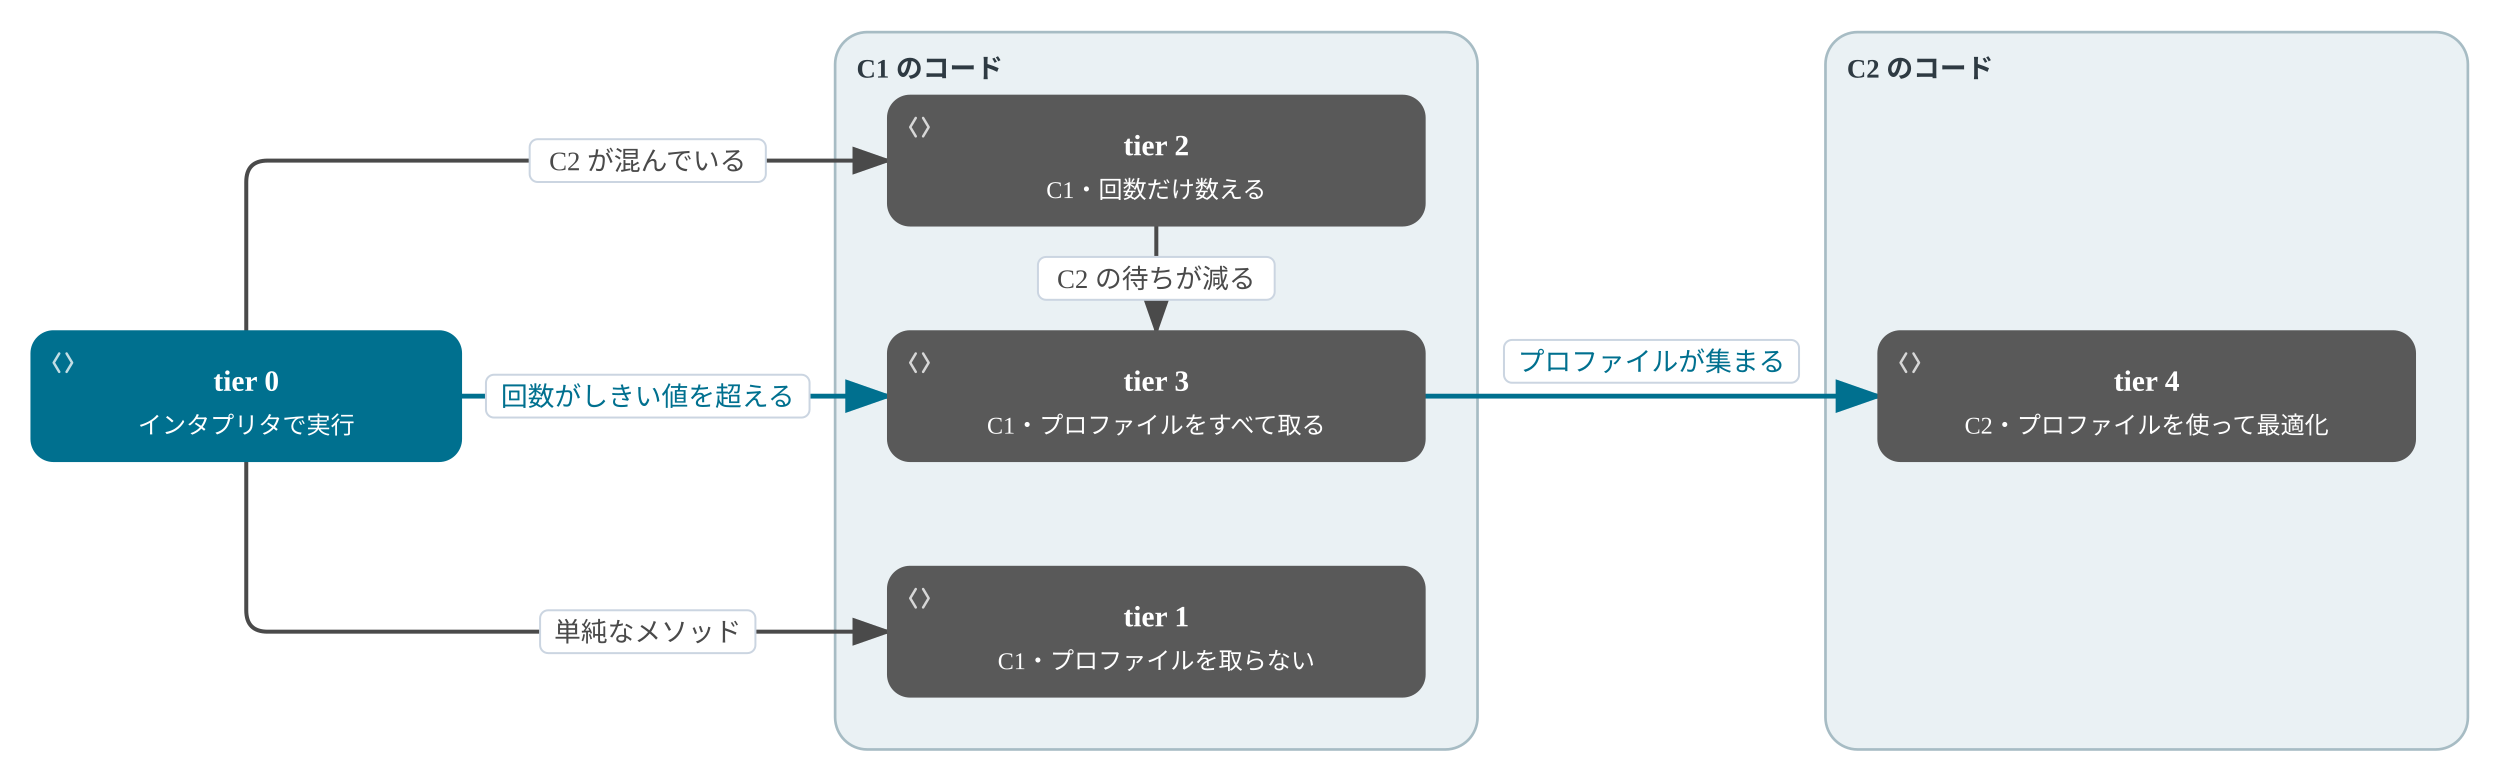
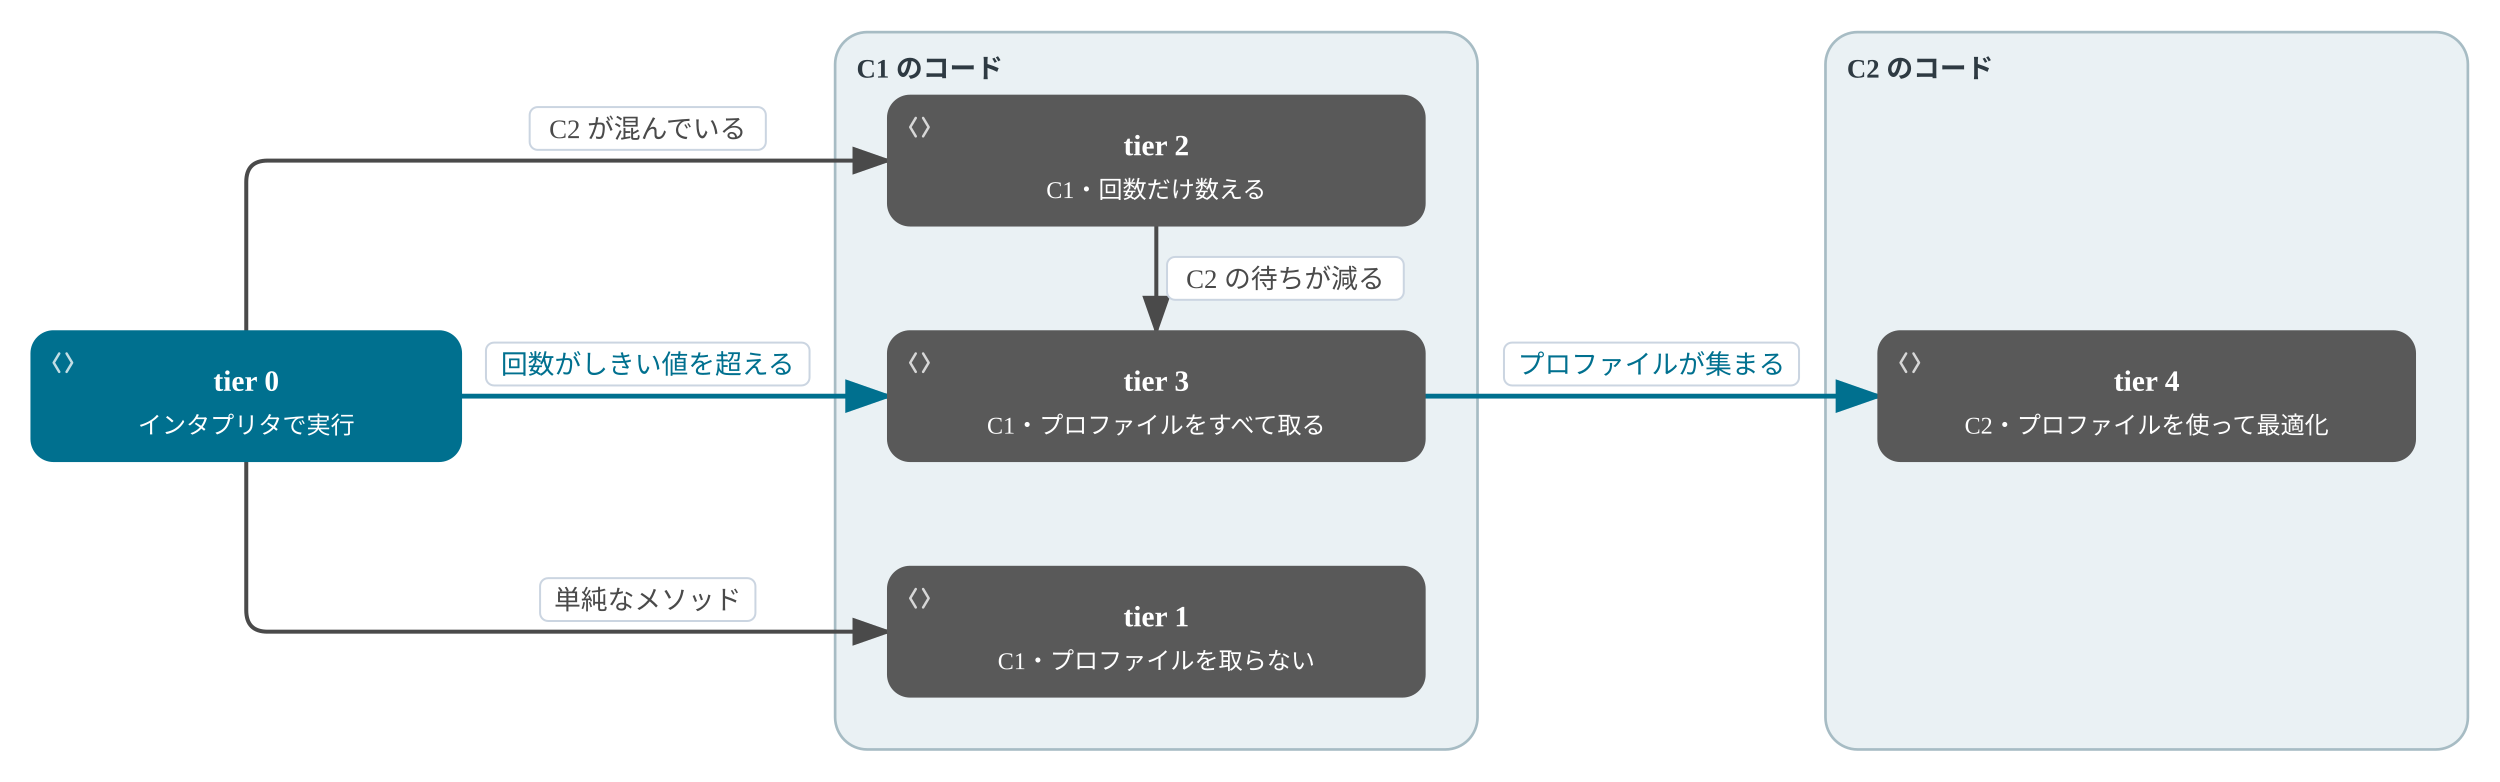
<svg xmlns="http://www.w3.org/2000/svg" viewBox="28 24 934 292" role="img">
  <defs>
    <marker id="arrowhead" markerWidth="10" markerHeight="7" refX="9" refY="3.5" orient="auto">
      <polygon points="0 0, 10 3.5, 0 7" fill="rgb(74, 74, 74)" />
    </marker>
    <marker id="arrowhead-emphasis" markerWidth="10" markerHeight="7" refX="9" refY="3.5" orient="auto">
      <polygon points="0 0, 10 3.5, 0 7" fill="rgb(0, 112, 143)" />
    </marker>
    <marker id="arrowhead-security" markerWidth="10" markerHeight="7" refX="9" refY="3.5" orient="auto">
      <polygon points="0 0, 10 3.5, 0 7" fill="rgb(225, 29, 72)" />
    </marker>
    <marker id="arrowhead-dashed" markerWidth="10" markerHeight="7" refX="9" refY="3.5" orient="auto">
      <polygon points="0 0, 10 3.5, 0 7" fill="rgb(124, 58, 237)" />
    </marker>
  </defs>
  <rect x="340" y="36" width="240" height="268" rx="12" stroke-width="1" fill="rgb(234, 241, 244)" stroke="rgb(167, 188, 196)" />
  <rect x="710" y="36" width="240" height="268" rx="12" stroke-width="1" fill="rgb(234, 241, 244)" stroke="rgb(167, 188, 196)" />
  <g>
    <path d="M 200 172 L 360 172" stroke-width="1.8px" marker-end="url(#arrowhead-emphasis)" fill="none" stroke="rgb(0, 112, 143)" />
  </g>
  <g>
    <path d="M 560 172 L 730 172" stroke-width="1.8px" marker-end="url(#arrowhead-emphasis)" fill="none" stroke="rgb(0, 112, 143)" />
  </g>
  <g>
    <path d="M 120 148 L 120 92 Q 120 84 128 84 L 360 84" stroke-width="1.5px" marker-end="url(#arrowhead)" fill="none" stroke="rgb(74, 74, 74)" />
  </g>
  <g>
    <path d="M 460 108 L 460 148" stroke-width="1.5px" marker-end="url(#arrowhead)" fill="none" stroke="rgb(74, 74, 74)" />
  </g>
  <g>
    <path d="M 120 196 L 120 252 Q 120 260 128 260 L 360 260" stroke-width="1.5px" marker-end="url(#arrowhead)" fill="none" stroke="rgb(74, 74, 74)" />
  </g>
  <g id="node-t0">
    <rect x="40" y="148" width="160" height="48" rx="8" fill="rgb(255, 255, 255)" />
    <rect x="40" y="148" width="160" height="48" rx="8" stroke-width="1.25px" fill="rgb(0, 112, 143)" stroke="rgb(0, 112, 143)" />
    <g transform="matrix(0.6875, 0, 0, 0.6875, 46, 154)" fill="none" stroke="rgb(255, 255, 255)" stroke-width="1.35px" stroke-linecap="round" stroke-linejoin="round" opacity="0.76">
      <path d="M6 3 3 8l3 5M10 3l3 5-3 5" />
    </g>
    <text x="120" y="170" font-size="11px" font-weight="600" text-anchor="middle" fill="rgb(255, 255, 255)">tier 0</text>
    <text x="120" y="186" font-size="9px" text-anchor="middle" fill="rgb(255, 255, 255)">インタプリタで実行</text>
  </g>
  <g id="node-t2">
    <rect x="360" y="60" width="200" height="48" rx="8" fill="rgb(255, 255, 255)" />
    <rect x="360" y="60" width="200" height="48" rx="8" stroke-width="1.25px" fill="rgb(89, 89, 89)" stroke="rgb(89, 89, 89)" />
    <g transform="matrix(0.6875, 0, 0, 0.6875, 366, 66)" fill="none" stroke="rgb(255, 255, 255)" stroke-width="1.35px" stroke-linecap="round" stroke-linejoin="round" opacity="0.76">
      <path d="M6 3 3 8l3 5M10 3l3 5-3 5" />
    </g>
    <text x="460" y="82" font-size="11px" font-weight="600" text-anchor="middle" fill="rgb(255, 255, 255)">tier 2</text>
    <text x="460" y="98" font-size="9px" text-anchor="middle" fill="rgb(255, 255, 255)">C1・回数だけ数える</text>
  </g>
  <g id="node-t3">
    <rect x="360" y="148" width="200" height="48" rx="8" fill="rgb(255, 255, 255)" />
    <rect x="360" y="148" width="200" height="48" rx="8" stroke-width="1.25px" fill="rgb(89, 89, 89)" stroke="rgb(89, 89, 89)" />
    <g transform="matrix(0.6875, 0, 0, 0.6875, 366, 154)" fill="none" stroke="rgb(255, 255, 255)" stroke-width="1.35px" stroke-linecap="round" stroke-linejoin="round" opacity="0.76">
      <path d="M6 3 3 8l3 5M10 3l3 5-3 5" />
    </g>
    <text x="460" y="170" font-size="11px" font-weight="600" text-anchor="middle" fill="rgb(255, 255, 255)">tier 3</text>
    <text x="460" y="186" font-size="9px" text-anchor="middle" fill="rgb(255, 255, 255)">C1・プロファイルをすべて取る</text>
  </g>
  <g id="node-t1">
    <rect x="360" y="236" width="200" height="48" rx="8" fill="rgb(255, 255, 255)" />
    <rect x="360" y="236" width="200" height="48" rx="8" stroke-width="1.25px" fill="rgb(89, 89, 89)" stroke="rgb(89, 89, 89)" />
    <g transform="matrix(0.6875, 0, 0, 0.6875, 366, 242)" fill="none" stroke="rgb(255, 255, 255)" stroke-width="1.35px" stroke-linecap="round" stroke-linejoin="round" opacity="0.76">
      <path d="M6 3 3 8l3 5M10 3l3 5-3 5" />
    </g>
    <text x="460" y="258" font-size="11px" font-weight="600" text-anchor="middle" fill="rgb(255, 255, 255)">tier 1</text>
    <text x="460" y="274" font-size="9px" text-anchor="middle" fill="rgb(255, 255, 255)">C1・プロファイルを取らない</text>
  </g>
  <g id="node-t4">
    <rect x="730" y="148" width="200" height="48" rx="8" fill="rgb(255, 255, 255)" />
    <rect x="730" y="148" width="200" height="48" rx="8" stroke-width="1.25px" fill="rgb(89, 89, 89)" stroke="rgb(89, 89, 89)" />
    <g transform="matrix(0.6875, 0, 0, 0.6875, 736, 154)" fill="none" stroke="rgb(255, 255, 255)" stroke-width="1.35px" stroke-linecap="round" stroke-linejoin="round" opacity="0.76">
      <path d="M6 3 3 8l3 5M10 3l3 5-3 5" />
    </g>
    <text x="830" y="170" font-size="11px" font-weight="600" text-anchor="middle" fill="rgb(255, 255, 255)">tier 4</text>
    <text x="830" y="186" font-size="9px" text-anchor="middle" fill="rgb(255, 255, 255)">C2・プロファイルを使って最適化</text>
  </g>
  <g>
-     <rect x="209.555" y="164" width="120.891" height="16" rx="3" fill="rgb(255, 255, 255)" stroke="rgb(203, 213, 225)" stroke-width="0.75px" />
-     <text x="270" y="175.6" font-size="10px" text-anchor="middle" fill="rgb(0, 112, 143)">回数がしきい値を超える</text>
+     <rect x="209.555" y="152" width="120.891" height="16" rx="3" fill="rgb(255, 255, 255)" stroke="rgb(203, 213, 225)" stroke-width="0.75px" />
+     <text x="270" y="163.6" font-size="10px" text-anchor="middle" fill="rgb(0, 112, 143)">回数がしきい値を超える</text>
  </g>
  <g>
-     <rect x="589.883" y="151" width="110.234" height="16" rx="3" fill="rgb(255, 255, 255)" stroke="rgb(203, 213, 225)" stroke-width="0.75px" />
-     <text x="645" y="162.6" font-size="10px" text-anchor="middle" fill="rgb(0, 112, 143)">プロファイルが集まる</text>
+     <rect x="589.883" y="152" width="110.234" height="16" rx="3" fill="rgb(255, 255, 255)" stroke="rgb(203, 213, 225)" stroke-width="0.75px" />
+     <text x="645" y="163.6" font-size="10px" text-anchor="middle" fill="rgb(0, 112, 143)">プロファイルが集まる</text>
  </g>
  <g>
-     <rect x="225.883" y="76" width="88.234" height="16" rx="3" fill="rgb(255, 255, 255)" stroke="rgb(203, 213, 225)" stroke-width="0.75px" />
-     <text x="270" y="87.6" font-size="10px" text-anchor="middle" fill="rgb(74, 74, 74)">C2 が混んでいる</text>
+     <rect x="225.883" y="64" width="88.234" height="16" rx="3" fill="rgb(255, 255, 255)" stroke="rgb(203, 213, 225)" stroke-width="0.75px" />
+     <text x="270" y="75.6" font-size="10px" text-anchor="middle" fill="rgb(74, 74, 74)">C2 が混んでいる</text>
  </g>
  <g>
-     <rect x="415.773" y="120" width="88.453" height="16" rx="3" fill="rgb(255, 255, 255)" stroke="rgb(203, 213, 225)" stroke-width="0.75px" />
-     <text x="460" y="131.6" font-size="10px" text-anchor="middle" fill="rgb(74, 74, 74)">C2 の待ちが減る</text>
+     <rect x="464" y="120" width="88.453" height="16" rx="3" fill="rgb(255, 255, 255)" stroke="rgb(203, 213, 225)" stroke-width="0.75px" />
+     <text x="508.227" y="131.6" font-size="10px" text-anchor="middle" fill="rgb(74, 74, 74)">C2 の待ちが減る</text>
  </g>
  <g>
-     <rect x="229.773" y="252" width="80.453" height="16" rx="3" fill="rgb(255, 255, 255)" stroke="rgb(203, 213, 225)" stroke-width="0.75px" />
-     <text x="270" y="263.6" font-size="10px" text-anchor="middle" fill="rgb(74, 74, 74)">単純なメソッド</text>
+     <rect x="229.773" y="240" width="80.453" height="16" rx="3" fill="rgb(255, 255, 255)" stroke="rgb(203, 213, 225)" stroke-width="0.75px" />
+     <text x="270" y="251.6" font-size="10px" text-anchor="middle" fill="rgb(74, 74, 74)">単純なメソッド</text>
  </g>
  <g>
    <rect x="344" y="40" width="69.4" height="16" rx="3" fill="rgb(234, 241, 244)" stroke-width="0.8px" />
    <text x="348" y="53" font-size="10px" font-weight="600" fill="rgb(46, 58, 66)">C1 のコード</text>
  </g>
  <g transform="matrix(1, 0, 0, 1, 0, -88)">
    <rect x="714" y="128" width="69.4" height="16" rx="3" fill="rgb(234, 241, 244)" stroke-width="0.8px" />
    <text x="718" y="141" font-size="10px" font-weight="600" fill="rgb(46, 58, 66)">C2 のコード</text>
  </g>
</svg>
